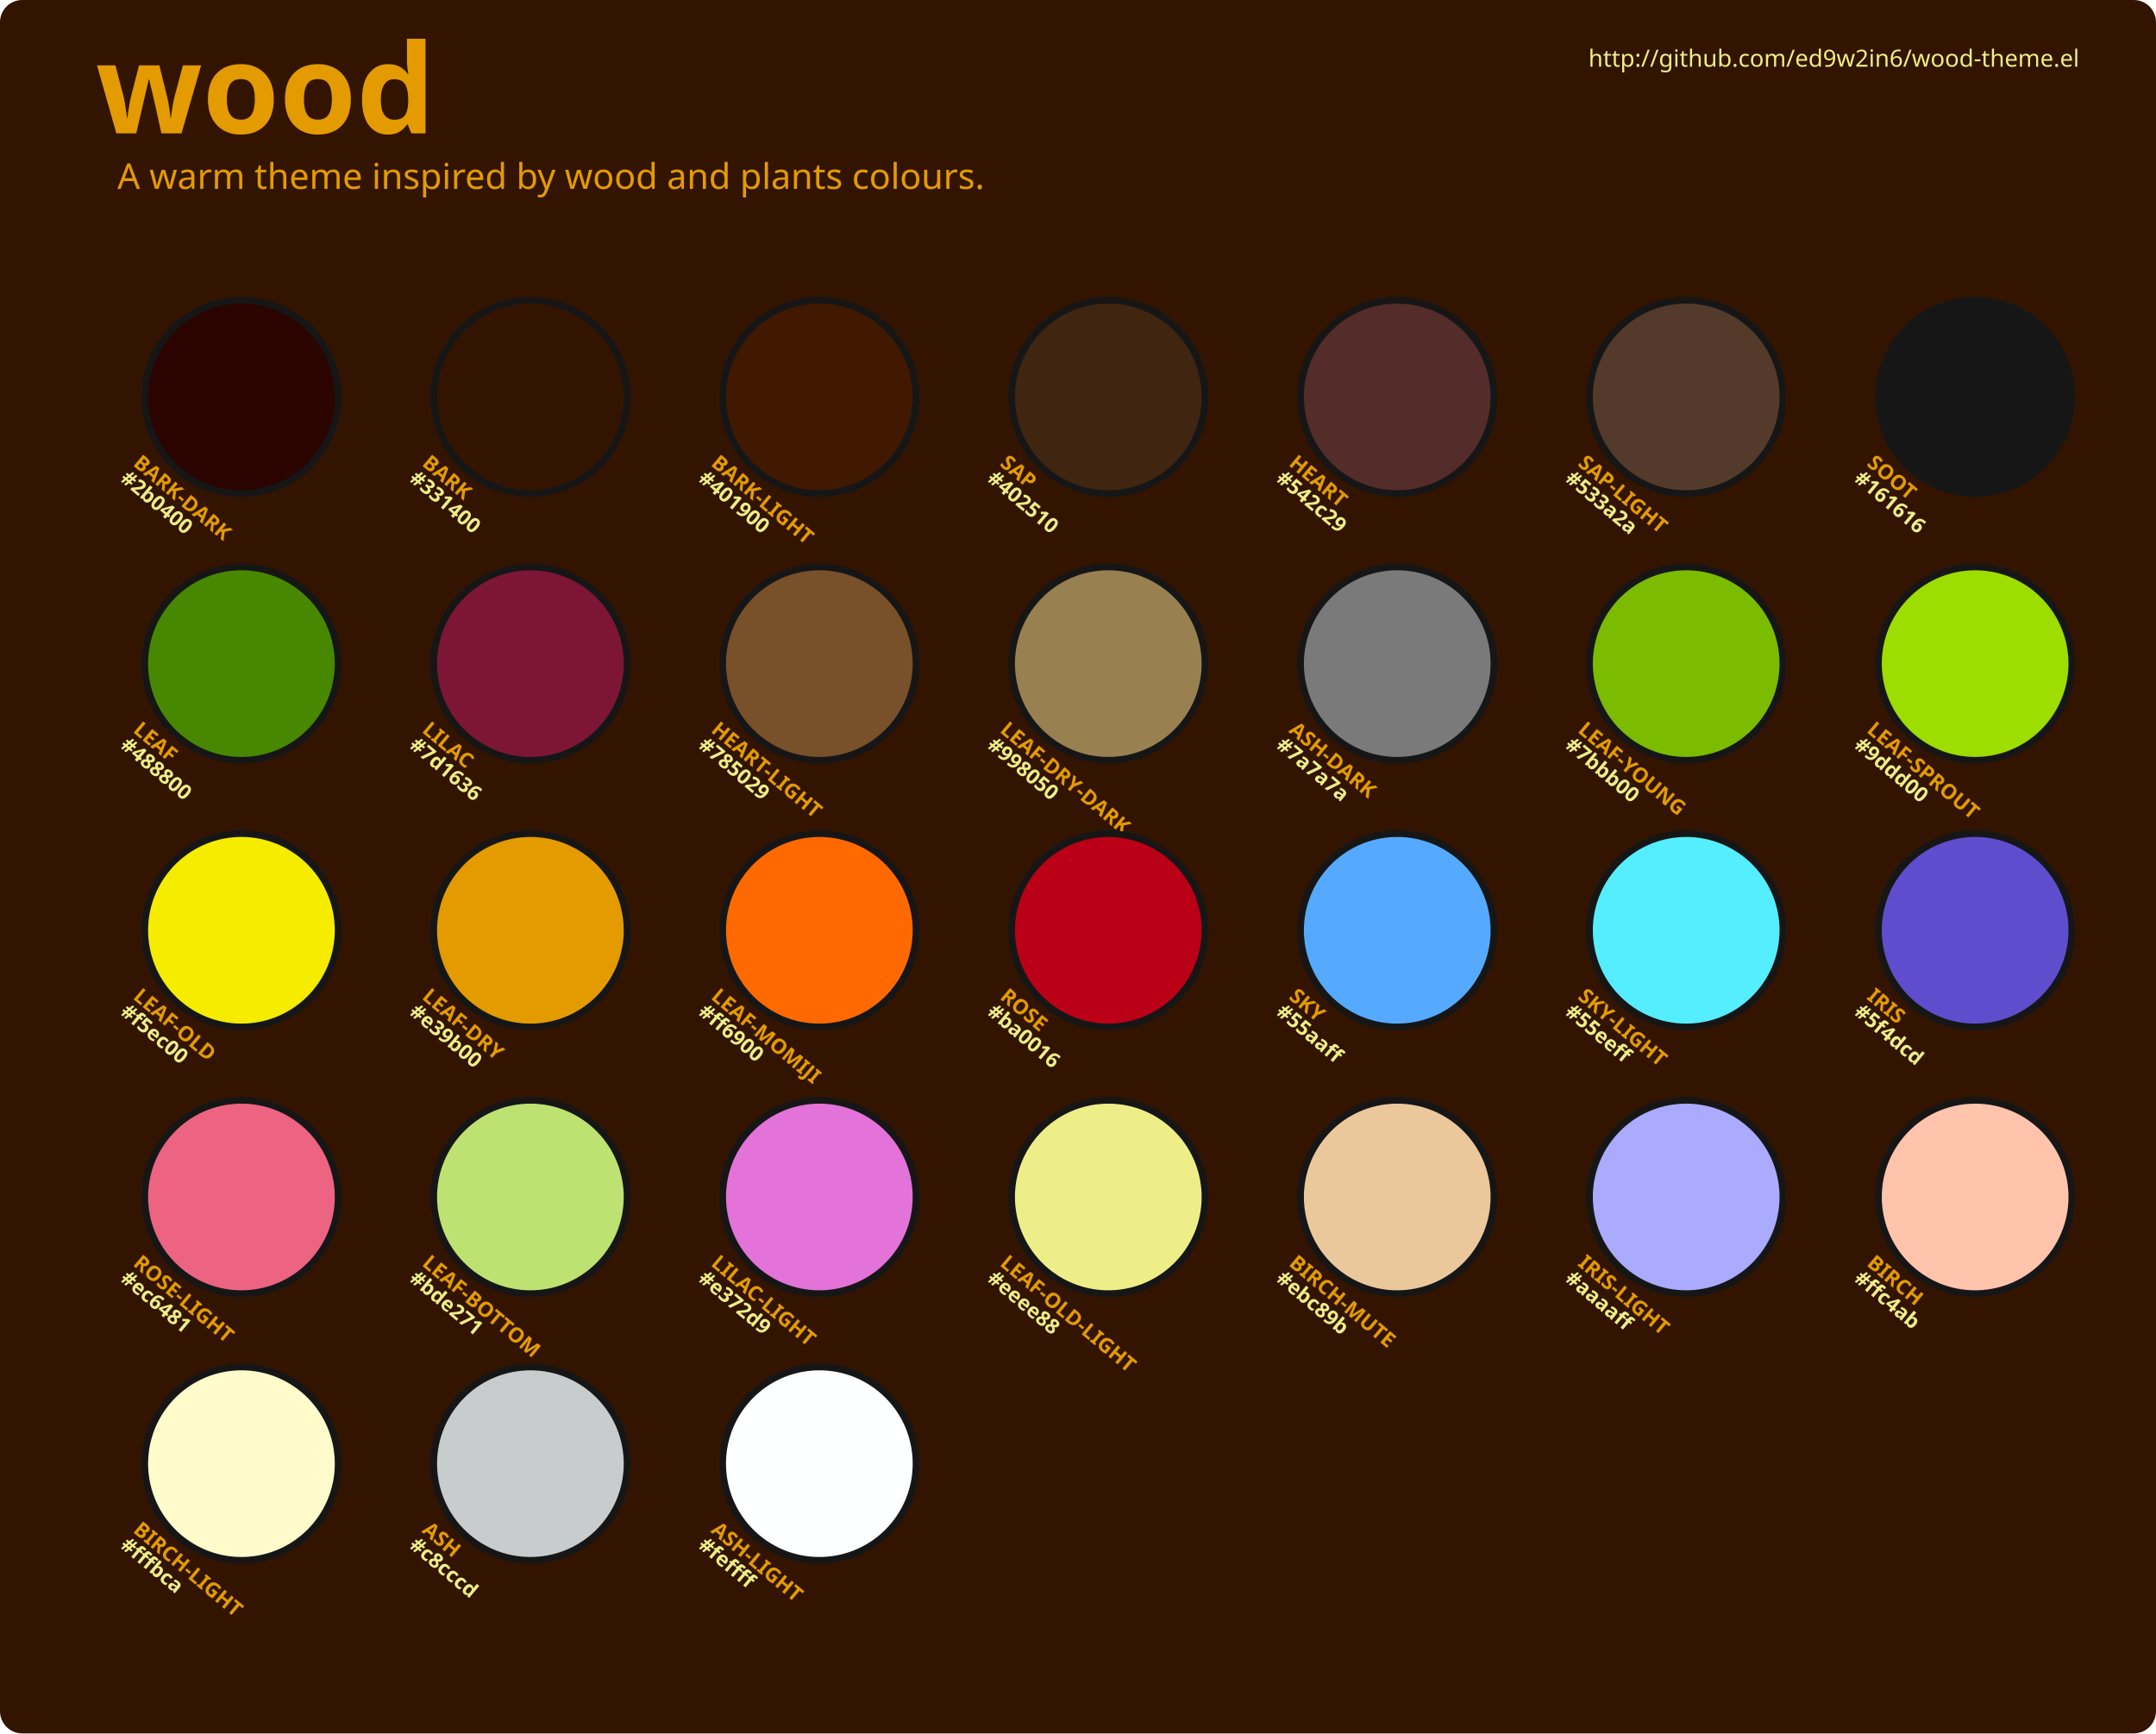
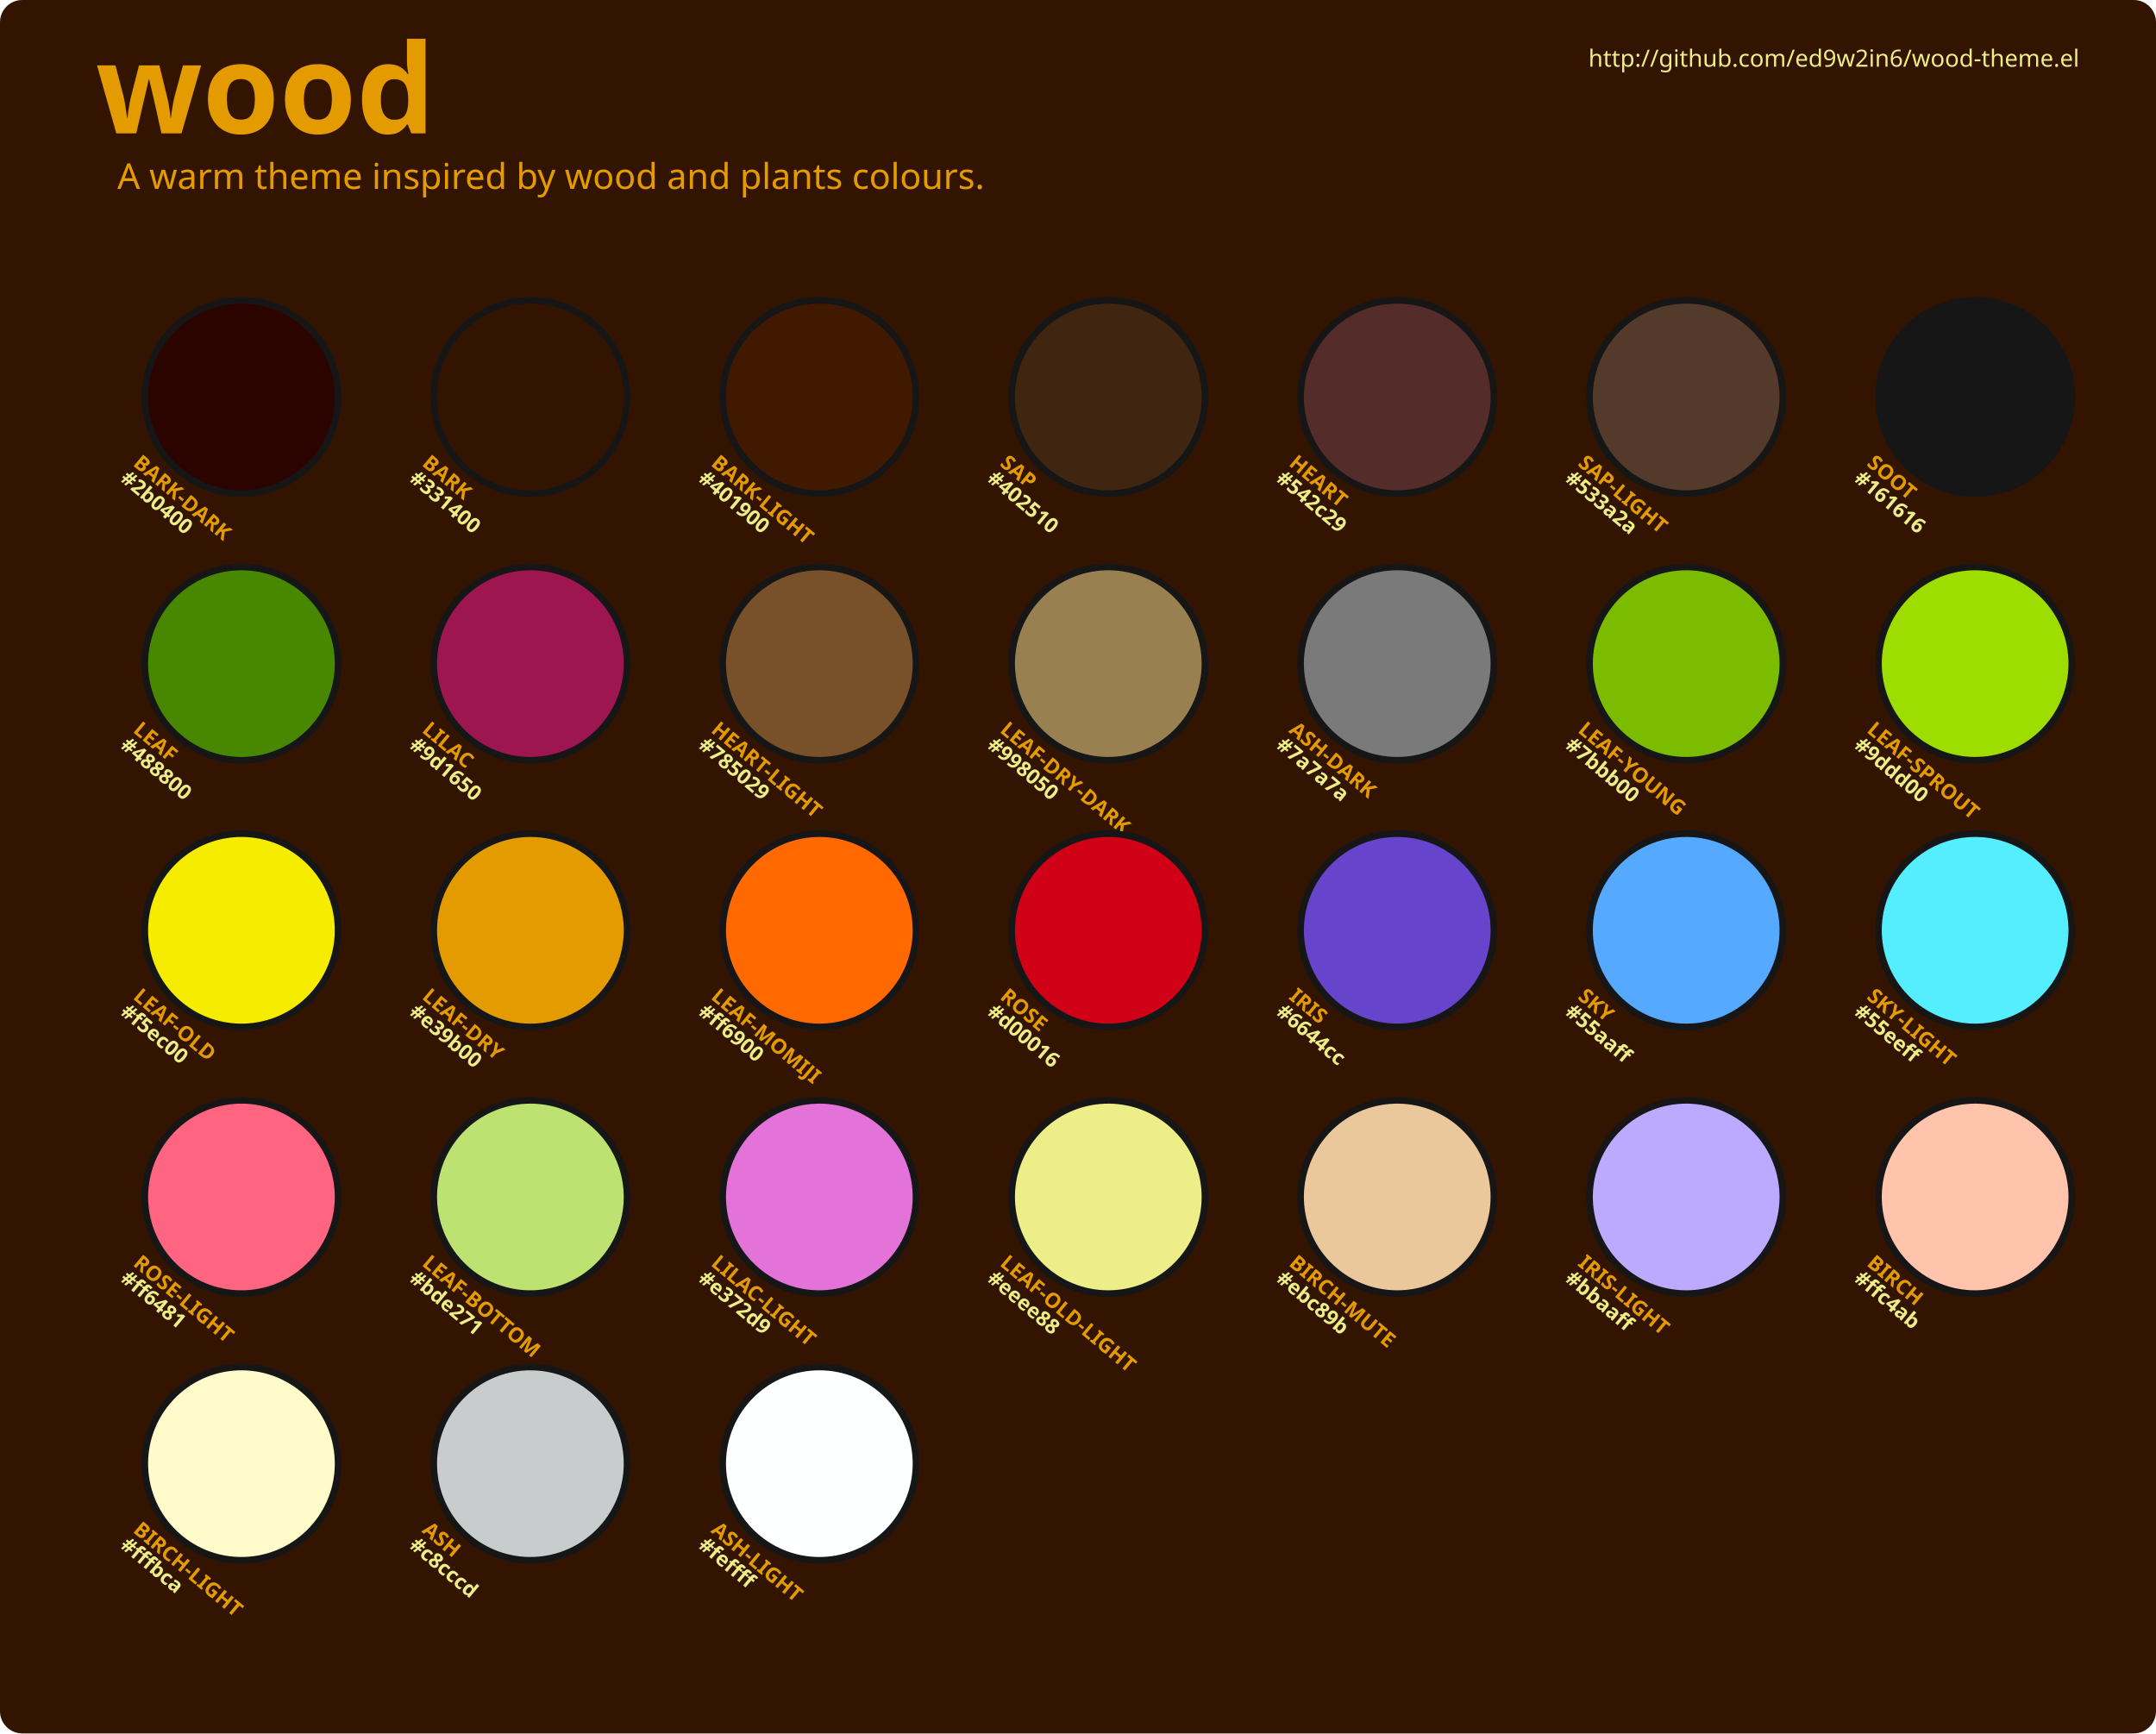
<svg xmlns="http://www.w3.org/2000/svg" xmlns:xlink="http://www.w3.org/1999/xlink" width="970px" height="780px" version="1.1">
  <style>
    text {
    font-family: "Source Sans Pro";
    fill: #e39b00;
    }
  </style>
  <rect x="0" y="0" rx="10" width="970px" height="780px" id="background-panel" fill="#331400" />
  <g transform="translate(14,10)">
    <a xlink:href="http://github.com/ed9w2in6/wood-theme.el">
      <text style="font-size:42pt;" font-weight="bold" x="3%" y="50" id="theme-name">wood</text>
      <text style="font-size:12pt;" x="4%" y="75" id="theme-description">A warm theme inspired by wood and plants colours.</text>
      <text style="font-size:8pt;fill: #eeee88" text-anchor="end" x="95%" y="20" id="theme-url">http://github.com/ed9w2in6/wood-theme.el</text>
    </a>
  </g>
  <g transform="translate(70,-40)">
    <g transform="translate(30,120),rotate(40)">
      <ellipse cx="70" cy="70" rx="45" ry="45" id="background-color" fill="#161616" />
      <ellipse cx="70" cy="70" rx="42" ry="42" id="color" fill="#2b0400" />
      <text style="font-size:7pt" font-weight="bold" x="52" y="125" id="color-name">BARK-DARK</text>
      <text style="font-size:7pt; fill:#eeee88;" font-weight="bold" x="52" y="134" id="color">#2b0400</text>
      <rect x="0" y="0" width="130px" height="120px" class="debug-rect" fill-opacity="0.0" stroke-width="0.0mm" stroke="#FF8000" />
    </g>
    <g transform="translate(160,120),rotate(40)">
      <ellipse cx="70" cy="70" rx="45" ry="45" id="background-color" fill="#161616" />
      <ellipse cx="70" cy="70" rx="42" ry="42" id="color" fill="#331400" />
      <text style="font-size:7pt" font-weight="bold" x="52" y="125" id="color-name">BARK</text>
      <text style="font-size:7pt; fill:#eeee88;" font-weight="bold" x="52" y="134" id="color">#331400</text>
      <rect x="0" y="0" width="130px" height="120px" class="debug-rect" fill-opacity="0.0" stroke-width="0.0mm" stroke="#FF8000" />
    </g>
    <g transform="translate(290,120),rotate(40)">
      <ellipse cx="70" cy="70" rx="45" ry="45" id="background-color" fill="#161616" />
      <ellipse cx="70" cy="70" rx="42" ry="42" id="color" fill="#401900" />
      <text style="font-size:7pt" font-weight="bold" x="52" y="125" id="color-name">BARK-LIGHT</text>
      <text style="font-size:7pt; fill:#eeee88;" font-weight="bold" x="52" y="134" id="color">#401900</text>
      <rect x="0" y="0" width="130px" height="120px" class="debug-rect" fill-opacity="0.0" stroke-width="0.0mm" stroke="#FF8000" />
    </g>
    <g transform="translate(420,120),rotate(40)">
      <ellipse cx="70" cy="70" rx="45" ry="45" id="background-color" fill="#161616" />
      <ellipse cx="70" cy="70" rx="42" ry="42" id="color" fill="#402510" />
      <text style="font-size:7pt" font-weight="bold" x="52" y="125" id="color-name">SAP</text>
      <text style="font-size:7pt; fill:#eeee88;" font-weight="bold" x="52" y="134" id="color">#402510</text>
      <rect x="0" y="0" width="130px" height="120px" class="debug-rect" fill-opacity="0.0" stroke-width="0.0mm" stroke="#FF8000" />
    </g>
    <g transform="translate(550,120),rotate(40)">
      <ellipse cx="70" cy="70" rx="45" ry="45" id="background-color" fill="#161616" />
      <ellipse cx="70" cy="70" rx="42" ry="42" id="color" fill="#542c29" />
      <text style="font-size:7pt" font-weight="bold" x="52" y="125" id="color-name">HEART</text>
      <text style="font-size:7pt; fill:#eeee88;" font-weight="bold" x="52" y="134" id="color">#542c29</text>
      <rect x="0" y="0" width="130px" height="120px" class="debug-rect" fill-opacity="0.0" stroke-width="0.0mm" stroke="#FF8000" />
    </g>
    <g transform="translate(680,120),rotate(40)">
      <ellipse cx="70" cy="70" rx="45" ry="45" id="background-color" fill="#161616" />
      <ellipse cx="70" cy="70" rx="42" ry="42" id="color" fill="#533a2a" />
      <text style="font-size:7pt" font-weight="bold" x="52" y="125" id="color-name">SAP-LIGHT</text>
      <text style="font-size:7pt; fill:#eeee88;" font-weight="bold" x="52" y="134" id="color">#533a2a</text>
      <rect x="0" y="0" width="130px" height="120px" class="debug-rect" fill-opacity="0.0" stroke-width="0.0mm" stroke="#FF8000" />
    </g>
    <g transform="translate(810,120),rotate(40)">
      <ellipse cx="70" cy="70" rx="45" ry="45" id="background-color" fill="#161616" />
      <ellipse cx="70" cy="70" rx="42" ry="42" id="color" fill="#161616" />
      <text style="font-size:7pt" font-weight="bold" x="52" y="125" id="color-name">SOOT</text>
      <text style="font-size:7pt; fill:#eeee88;" font-weight="bold" x="52" y="134" id="color">#161616</text>
      <rect x="0" y="0" width="130px" height="120px" class="debug-rect" fill-opacity="0.0" stroke-width="0.0mm" stroke="#FF8000" />
    </g>
    <g transform="translate(30,240),rotate(40)">
      <ellipse cx="70" cy="70" rx="45" ry="45" id="background-color" fill="#161616" />
      <ellipse cx="70" cy="70" rx="42" ry="42" id="color" fill="#488800" />
      <text style="font-size:7pt" font-weight="bold" x="52" y="125" id="color-name">LEAF</text>
      <text style="font-size:7pt; fill:#eeee88;" font-weight="bold" x="52" y="134" id="color">#488800</text>
      <rect x="0" y="0" width="130px" height="120px" class="debug-rect" fill-opacity="0.0" stroke-width="0.0mm" stroke="#FF8000" />
    </g>
    <g transform="translate(160,240),rotate(40)">
      <ellipse cx="70" cy="70" rx="45" ry="45" id="background-color" fill="#161616" />
-       <ellipse cx="70" cy="70" rx="42" ry="42" id="color" fill="#7d1636" />
+       <ellipse cx="70" cy="70" rx="42" ry="42" id="color" fill="#9d1650" />
      <text style="font-size:7pt" font-weight="bold" x="52" y="125" id="color-name">LILAC</text>
-       <text style="font-size:7pt; fill:#eeee88;" font-weight="bold" x="52" y="134" id="color">#7d1636</text>
+       <text style="font-size:7pt; fill:#eeee88;" font-weight="bold" x="52" y="134" id="color">#9d1650</text>
      <rect x="0" y="0" width="130px" height="120px" class="debug-rect" fill-opacity="0.0" stroke-width="0.0mm" stroke="#FF8000" />
    </g>
    <g transform="translate(290,240),rotate(40)">
      <ellipse cx="70" cy="70" rx="45" ry="45" id="background-color" fill="#161616" />
      <ellipse cx="70" cy="70" rx="42" ry="42" id="color" fill="#785029" />
      <text style="font-size:7pt" font-weight="bold" x="52" y="125" id="color-name">HEART-LIGHT</text>
      <text style="font-size:7pt; fill:#eeee88;" font-weight="bold" x="52" y="134" id="color">#785029</text>
      <rect x="0" y="0" width="130px" height="120px" class="debug-rect" fill-opacity="0.0" stroke-width="0.0mm" stroke="#FF8000" />
    </g>
    <g transform="translate(420,240),rotate(40)">
      <ellipse cx="70" cy="70" rx="45" ry="45" id="background-color" fill="#161616" />
      <ellipse cx="70" cy="70" rx="42" ry="42" id="color" fill="#998050" />
      <text style="font-size:7pt" font-weight="bold" x="52" y="125" id="color-name">LEAF-DRY-DARK</text>
      <text style="font-size:7pt; fill:#eeee88;" font-weight="bold" x="52" y="134" id="color">#998050</text>
      <rect x="0" y="0" width="130px" height="120px" class="debug-rect" fill-opacity="0.0" stroke-width="0.0mm" stroke="#FF8000" />
    </g>
    <g transform="translate(550,240),rotate(40)">
      <ellipse cx="70" cy="70" rx="45" ry="45" id="background-color" fill="#161616" />
      <ellipse cx="70" cy="70" rx="42" ry="42" id="color" fill="#7a7a7a" />
      <text style="font-size:7pt" font-weight="bold" x="52" y="125" id="color-name">ASH-DARK</text>
      <text style="font-size:7pt; fill:#eeee88;" font-weight="bold" x="52" y="134" id="color">#7a7a7a</text>
      <rect x="0" y="0" width="130px" height="120px" class="debug-rect" fill-opacity="0.0" stroke-width="0.0mm" stroke="#FF8000" />
    </g>
    <g transform="translate(680,240),rotate(40)">
      <ellipse cx="70" cy="70" rx="45" ry="45" id="background-color" fill="#161616" />
      <ellipse cx="70" cy="70" rx="42" ry="42" id="color" fill="#7bbb00" />
      <text style="font-size:7pt" font-weight="bold" x="52" y="125" id="color-name">LEAF-YOUNG</text>
      <text style="font-size:7pt; fill:#eeee88;" font-weight="bold" x="52" y="134" id="color">#7bbb00</text>
      <rect x="0" y="0" width="130px" height="120px" class="debug-rect" fill-opacity="0.0" stroke-width="0.0mm" stroke="#FF8000" />
    </g>
    <g transform="translate(810,240),rotate(40)">
      <ellipse cx="70" cy="70" rx="45" ry="45" id="background-color" fill="#161616" />
      <ellipse cx="70" cy="70" rx="42" ry="42" id="color" fill="#9ddd00" />
      <text style="font-size:7pt" font-weight="bold" x="52" y="125" id="color-name">LEAF-SPROUT</text>
      <text style="font-size:7pt; fill:#eeee88;" font-weight="bold" x="52" y="134" id="color">#9ddd00</text>
      <rect x="0" y="0" width="130px" height="120px" class="debug-rect" fill-opacity="0.0" stroke-width="0.0mm" stroke="#FF8000" />
    </g>
    <g transform="translate(30,360),rotate(40)">
      <ellipse cx="70" cy="70" rx="45" ry="45" id="background-color" fill="#161616" />
      <ellipse cx="70" cy="70" rx="42" ry="42" id="color" fill="#f5ec00" />
      <text style="font-size:7pt" font-weight="bold" x="52" y="125" id="color-name">LEAF-OLD</text>
      <text style="font-size:7pt; fill:#eeee88;" font-weight="bold" x="52" y="134" id="color">#f5ec00</text>
      <rect x="0" y="0" width="130px" height="120px" class="debug-rect" fill-opacity="0.0" stroke-width="0.0mm" stroke="#FF8000" />
    </g>
    <g transform="translate(160,360),rotate(40)">
      <ellipse cx="70" cy="70" rx="45" ry="45" id="background-color" fill="#161616" />
      <ellipse cx="70" cy="70" rx="42" ry="42" id="color" fill="#e39b00" />
      <text style="font-size:7pt" font-weight="bold" x="52" y="125" id="color-name">LEAF-DRY</text>
      <text style="font-size:7pt; fill:#eeee88;" font-weight="bold" x="52" y="134" id="color">#e39b00</text>
      <rect x="0" y="0" width="130px" height="120px" class="debug-rect" fill-opacity="0.0" stroke-width="0.0mm" stroke="#FF8000" />
    </g>
    <g transform="translate(290,360),rotate(40)">
      <ellipse cx="70" cy="70" rx="45" ry="45" id="background-color" fill="#161616" />
      <ellipse cx="70" cy="70" rx="42" ry="42" id="color" fill="#ff6900" />
      <text style="font-size:7pt" font-weight="bold" x="52" y="125" id="color-name">LEAF-MOMIJI</text>
      <text style="font-size:7pt; fill:#eeee88;" font-weight="bold" x="52" y="134" id="color">#ff6900</text>
      <rect x="0" y="0" width="130px" height="120px" class="debug-rect" fill-opacity="0.0" stroke-width="0.0mm" stroke="#FF8000" />
    </g>
    <g transform="translate(420,360),rotate(40)">
      <ellipse cx="70" cy="70" rx="45" ry="45" id="background-color" fill="#161616" />
-       <ellipse cx="70" cy="70" rx="42" ry="42" id="color" fill="#ba0016" />
+       <ellipse cx="70" cy="70" rx="42" ry="42" id="color" fill="#d00016" />
      <text style="font-size:7pt" font-weight="bold" x="52" y="125" id="color-name">ROSE</text>
-       <text style="font-size:7pt; fill:#eeee88;" font-weight="bold" x="52" y="134" id="color">#ba0016</text>
+       <text style="font-size:7pt; fill:#eeee88;" font-weight="bold" x="52" y="134" id="color">#d00016</text>
      <rect x="0" y="0" width="130px" height="120px" class="debug-rect" fill-opacity="0.0" stroke-width="0.0mm" stroke="#FF8000" />
    </g>
    <g transform="translate(550,360),rotate(40)">
+       <ellipse cx="70" cy="70" rx="45" ry="45" id="background-color" fill="#161616" />
+       <ellipse cx="70" cy="70" rx="42" ry="42" id="color" fill="#6644cc" />
+       <text style="font-size:7pt" font-weight="bold" x="52" y="125" id="color-name">IRIS</text>
+       <text style="font-size:7pt; fill:#eeee88;" font-weight="bold" x="52" y="134" id="color">#6644cc</text>
+       <rect x="0" y="0" width="130px" height="120px" class="debug-rect" fill-opacity="0.0" stroke-width="0.0mm" stroke="#FF8000" />
+     </g>
+     <g transform="translate(680,360),rotate(40)">
      <ellipse cx="70" cy="70" rx="45" ry="45" id="background-color" fill="#161616" />
      <ellipse cx="70" cy="70" rx="42" ry="42" id="color" fill="#55aaff" />
      <text style="font-size:7pt" font-weight="bold" x="52" y="125" id="color-name">SKY</text>
      <text style="font-size:7pt; fill:#eeee88;" font-weight="bold" x="52" y="134" id="color">#55aaff</text>
      <rect x="0" y="0" width="130px" height="120px" class="debug-rect" fill-opacity="0.0" stroke-width="0.0mm" stroke="#FF8000" />
    </g>
-     <g transform="translate(680,360),rotate(40)">
+     <g transform="translate(810,360),rotate(40)">
      <ellipse cx="70" cy="70" rx="45" ry="45" id="background-color" fill="#161616" />
      <ellipse cx="70" cy="70" rx="42" ry="42" id="color" fill="#55eeff" />
      <text style="font-size:7pt" font-weight="bold" x="52" y="125" id="color-name">SKY-LIGHT</text>
      <text style="font-size:7pt; fill:#eeee88;" font-weight="bold" x="52" y="134" id="color">#55eeff</text>
      <rect x="0" y="0" width="130px" height="120px" class="debug-rect" fill-opacity="0.0" stroke-width="0.0mm" stroke="#FF8000" />
    </g>
-     <g transform="translate(810,360),rotate(40)">
-       <ellipse cx="70" cy="70" rx="45" ry="45" id="background-color" fill="#161616" />
-       <ellipse cx="70" cy="70" rx="42" ry="42" id="color" fill="#5f4dcd" />
-       <text style="font-size:7pt" font-weight="bold" x="52" y="125" id="color-name">IRIS</text>
-       <text style="font-size:7pt; fill:#eeee88;" font-weight="bold" x="52" y="134" id="color">#5f4dcd</text>
-       <rect x="0" y="0" width="130px" height="120px" class="debug-rect" fill-opacity="0.0" stroke-width="0.0mm" stroke="#FF8000" />
-     </g>
    <g transform="translate(30,480),rotate(40)">
      <ellipse cx="70" cy="70" rx="45" ry="45" id="background-color" fill="#161616" />
-       <ellipse cx="70" cy="70" rx="42" ry="42" id="color" fill="#ec6481" />
+       <ellipse cx="70" cy="70" rx="42" ry="42" id="color" fill="#ff6481" />
      <text style="font-size:7pt" font-weight="bold" x="52" y="125" id="color-name">ROSE-LIGHT</text>
-       <text style="font-size:7pt; fill:#eeee88;" font-weight="bold" x="52" y="134" id="color">#ec6481</text>
+       <text style="font-size:7pt; fill:#eeee88;" font-weight="bold" x="52" y="134" id="color">#ff6481</text>
      <rect x="0" y="0" width="130px" height="120px" class="debug-rect" fill-opacity="0.0" stroke-width="0.0mm" stroke="#FF8000" />
    </g>
    <g transform="translate(160,480),rotate(40)">
      <ellipse cx="70" cy="70" rx="45" ry="45" id="background-color" fill="#161616" />
      <ellipse cx="70" cy="70" rx="42" ry="42" id="color" fill="#bde271" />
      <text style="font-size:7pt" font-weight="bold" x="52" y="125" id="color-name">LEAF-BOTTOM</text>
      <text style="font-size:7pt; fill:#eeee88;" font-weight="bold" x="52" y="134" id="color">#bde271</text>
      <rect x="0" y="0" width="130px" height="120px" class="debug-rect" fill-opacity="0.0" stroke-width="0.0mm" stroke="#FF8000" />
    </g>
    <g transform="translate(290,480),rotate(40)">
      <ellipse cx="70" cy="70" rx="45" ry="45" id="background-color" fill="#161616" />
      <ellipse cx="70" cy="70" rx="42" ry="42" id="color" fill="#e372d9" />
      <text style="font-size:7pt" font-weight="bold" x="52" y="125" id="color-name">LILAC-LIGHT</text>
      <text style="font-size:7pt; fill:#eeee88;" font-weight="bold" x="52" y="134" id="color">#e372d9</text>
      <rect x="0" y="0" width="130px" height="120px" class="debug-rect" fill-opacity="0.0" stroke-width="0.0mm" stroke="#FF8000" />
    </g>
    <g transform="translate(420,480),rotate(40)">
      <ellipse cx="70" cy="70" rx="45" ry="45" id="background-color" fill="#161616" />
      <ellipse cx="70" cy="70" rx="42" ry="42" id="color" fill="#eeee88" />
      <text style="font-size:7pt" font-weight="bold" x="52" y="125" id="color-name">LEAF-OLD-LIGHT</text>
      <text style="font-size:7pt; fill:#eeee88;" font-weight="bold" x="52" y="134" id="color">#eeee88</text>
      <rect x="0" y="0" width="130px" height="120px" class="debug-rect" fill-opacity="0.0" stroke-width="0.0mm" stroke="#FF8000" />
    </g>
    <g transform="translate(550,480),rotate(40)">
      <ellipse cx="70" cy="70" rx="45" ry="45" id="background-color" fill="#161616" />
      <ellipse cx="70" cy="70" rx="42" ry="42" id="color" fill="#ebc89b" />
      <text style="font-size:7pt" font-weight="bold" x="52" y="125" id="color-name">BIRCH-MUTE</text>
      <text style="font-size:7pt; fill:#eeee88;" font-weight="bold" x="52" y="134" id="color">#ebc89b</text>
      <rect x="0" y="0" width="130px" height="120px" class="debug-rect" fill-opacity="0.0" stroke-width="0.0mm" stroke="#FF8000" />
    </g>
    <g transform="translate(680,480),rotate(40)">
      <ellipse cx="70" cy="70" rx="45" ry="45" id="background-color" fill="#161616" />
-       <ellipse cx="70" cy="70" rx="42" ry="42" id="color" fill="#aaaaff" />
+       <ellipse cx="70" cy="70" rx="42" ry="42" id="color" fill="#bbaaff" />
      <text style="font-size:7pt" font-weight="bold" x="52" y="125" id="color-name">IRIS-LIGHT</text>
-       <text style="font-size:7pt; fill:#eeee88;" font-weight="bold" x="52" y="134" id="color">#aaaaff</text>
+       <text style="font-size:7pt; fill:#eeee88;" font-weight="bold" x="52" y="134" id="color">#bbaaff</text>
      <rect x="0" y="0" width="130px" height="120px" class="debug-rect" fill-opacity="0.0" stroke-width="0.0mm" stroke="#FF8000" />
    </g>
    <g transform="translate(810,480),rotate(40)">
      <ellipse cx="70" cy="70" rx="45" ry="45" id="background-color" fill="#161616" />
      <ellipse cx="70" cy="70" rx="42" ry="42" id="color" fill="#ffc4ab" />
      <text style="font-size:7pt" font-weight="bold" x="52" y="125" id="color-name">BIRCH</text>
      <text style="font-size:7pt; fill:#eeee88;" font-weight="bold" x="52" y="134" id="color">#ffc4ab</text>
      <rect x="0" y="0" width="130px" height="120px" class="debug-rect" fill-opacity="0.0" stroke-width="0.0mm" stroke="#FF8000" />
    </g>
    <g transform="translate(30,600),rotate(40)">
      <ellipse cx="70" cy="70" rx="45" ry="45" id="background-color" fill="#161616" />
      <ellipse cx="70" cy="70" rx="42" ry="42" id="color" fill="#fffbca" />
      <text style="font-size:7pt" font-weight="bold" x="52" y="125" id="color-name">BIRCH-LIGHT</text>
      <text style="font-size:7pt; fill:#eeee88;" font-weight="bold" x="52" y="134" id="color">#fffbca</text>
      <rect x="0" y="0" width="130px" height="120px" class="debug-rect" fill-opacity="0.0" stroke-width="0.0mm" stroke="#FF8000" />
    </g>
    <g transform="translate(160,600),rotate(40)">
      <ellipse cx="70" cy="70" rx="45" ry="45" id="background-color" fill="#161616" />
      <ellipse cx="70" cy="70" rx="42" ry="42" id="color" fill="#c8cccd" />
      <text style="font-size:7pt" font-weight="bold" x="52" y="125" id="color-name">ASH</text>
      <text style="font-size:7pt; fill:#eeee88;" font-weight="bold" x="52" y="134" id="color">#c8cccd</text>
      <rect x="0" y="0" width="130px" height="120px" class="debug-rect" fill-opacity="0.0" stroke-width="0.0mm" stroke="#FF8000" />
    </g>
    <g transform="translate(290,600),rotate(40)">
      <ellipse cx="70" cy="70" rx="45" ry="45" id="background-color" fill="#161616" />
      <ellipse cx="70" cy="70" rx="42" ry="42" id="color" fill="#feffff" />
      <text style="font-size:7pt" font-weight="bold" x="52" y="125" id="color-name">ASH-LIGHT</text>
      <text style="font-size:7pt; fill:#eeee88;" font-weight="bold" x="52" y="134" id="color">#feffff</text>
      <rect x="0" y="0" width="130px" height="120px" class="debug-rect" fill-opacity="0.0" stroke-width="0.0mm" stroke="#FF8000" />
    </g>
  </g>
</svg>
